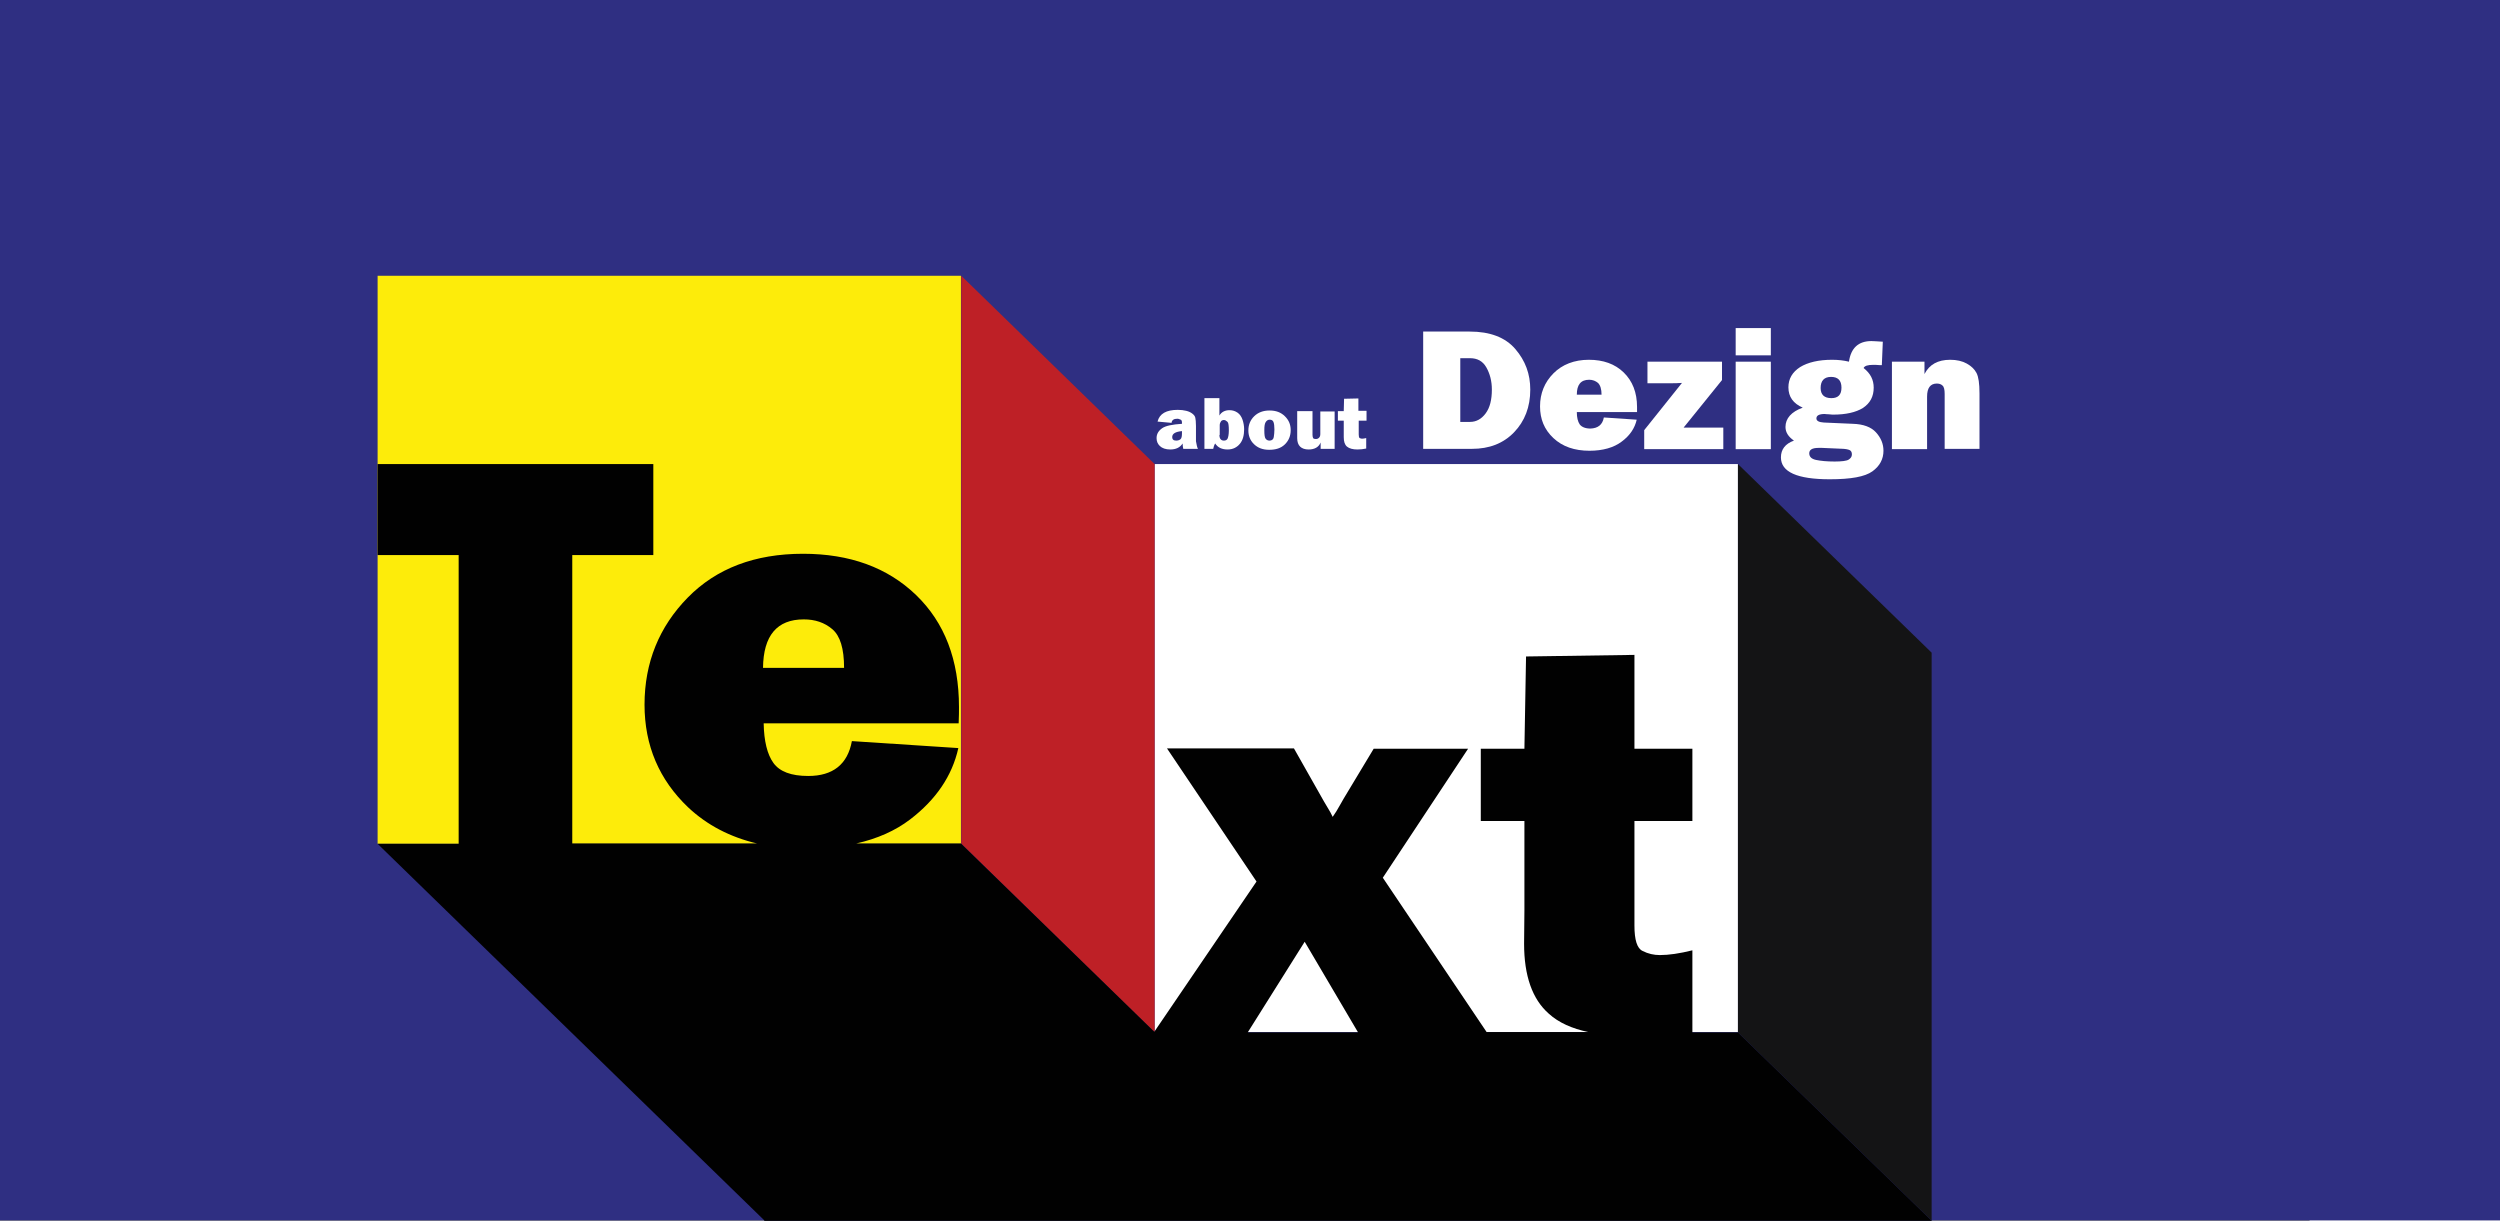
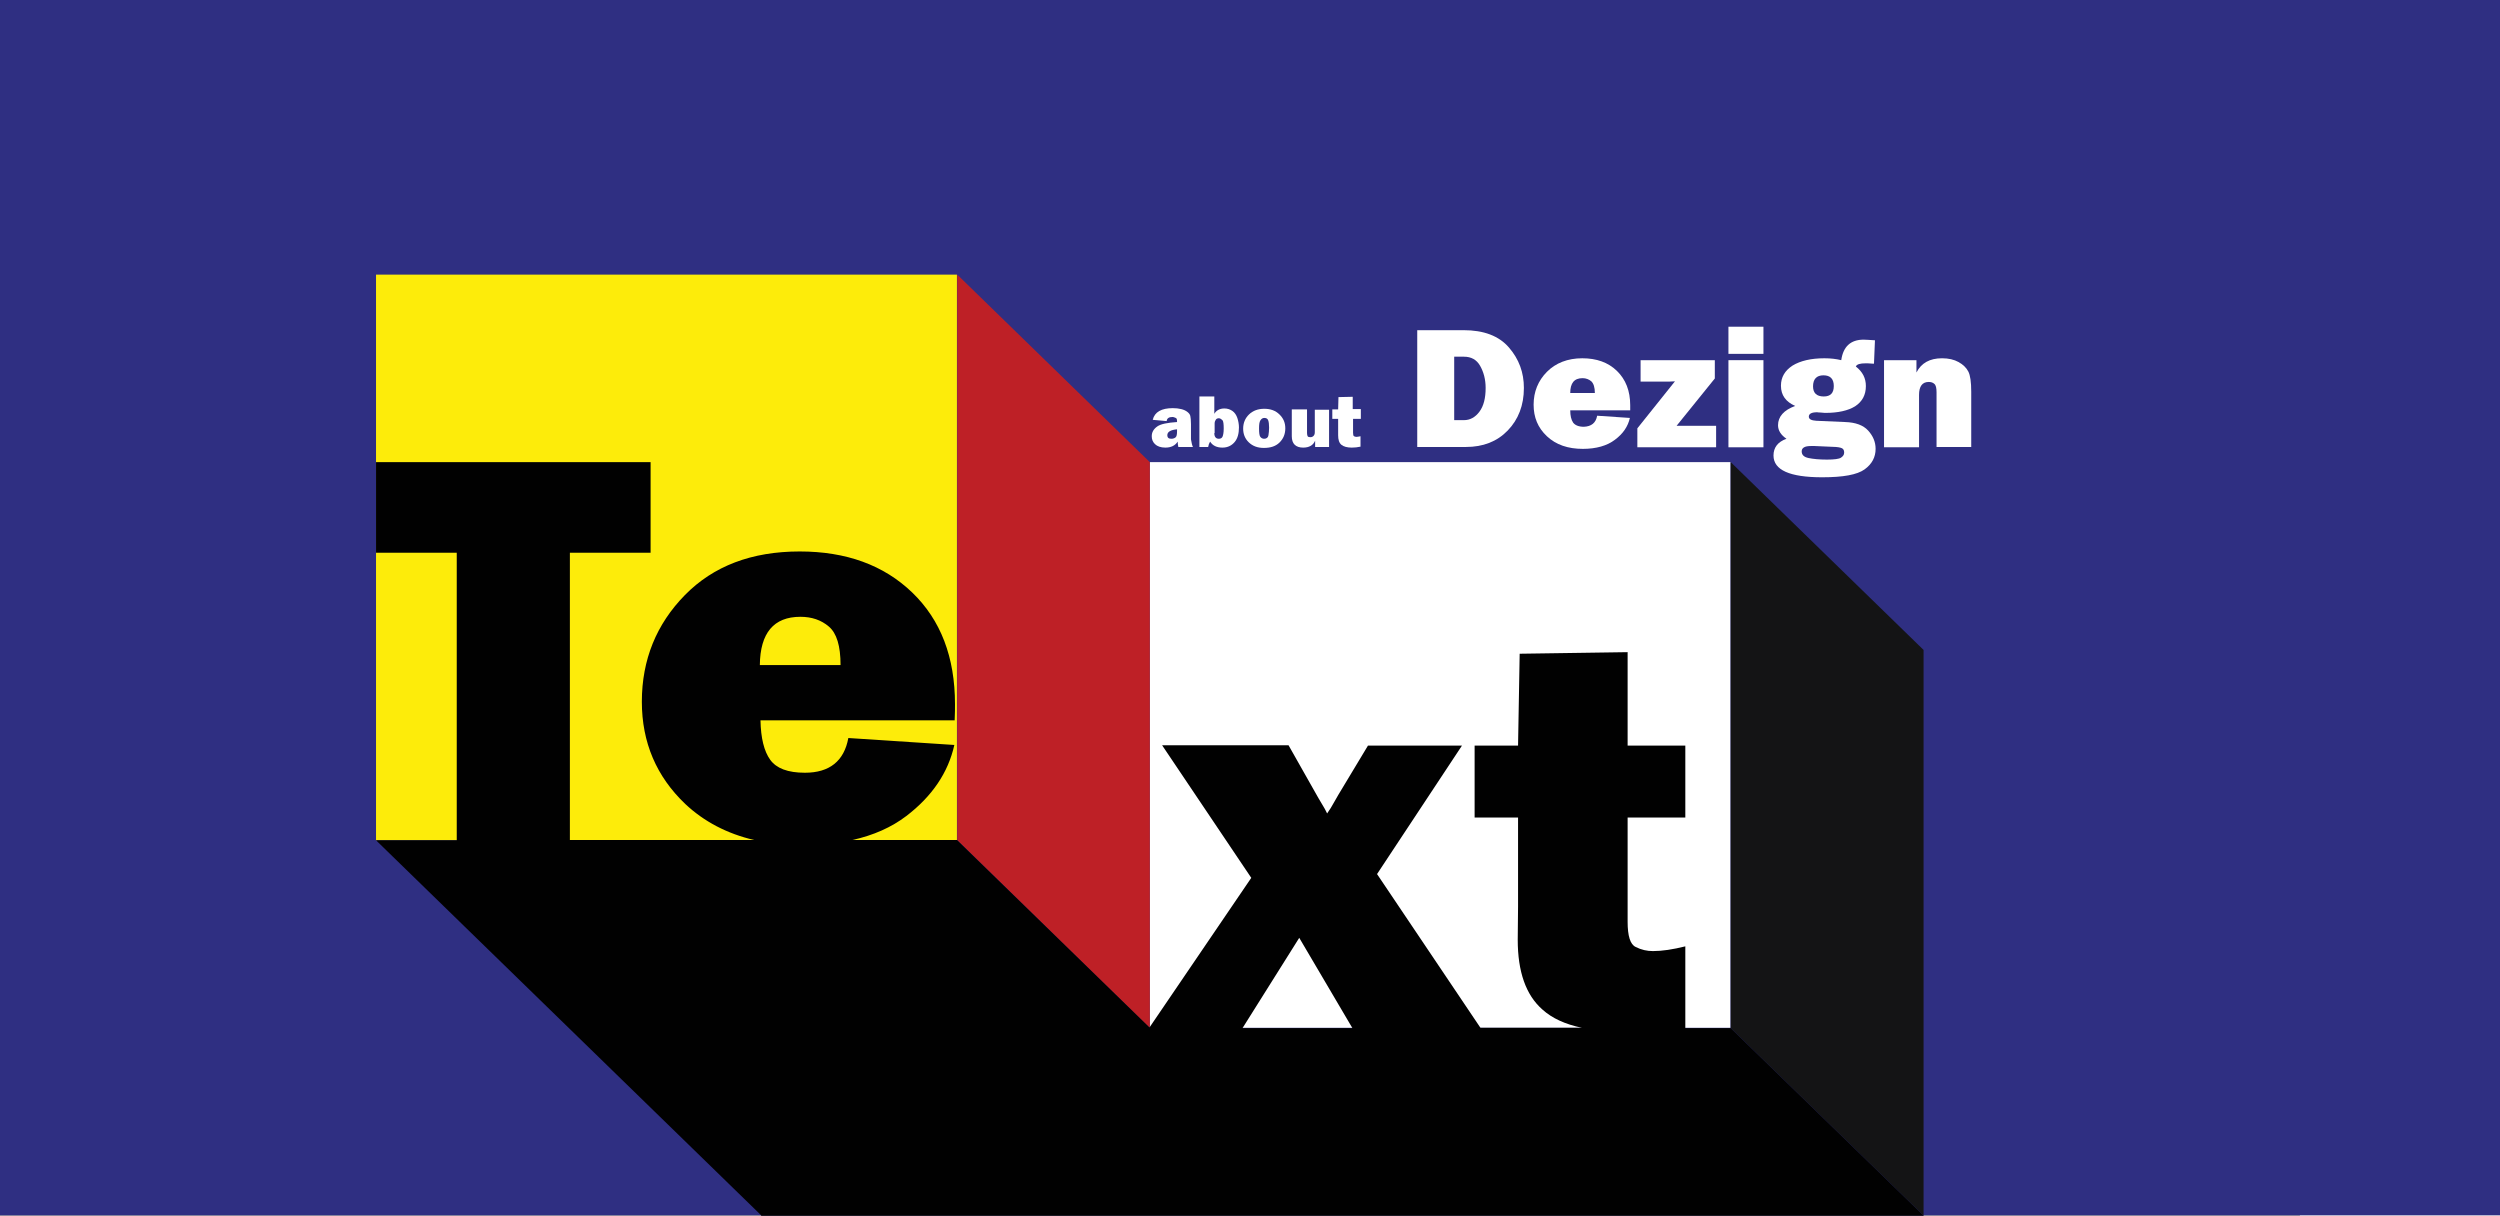
- <svg xmlns="http://www.w3.org/2000/svg" version="1.1" id="Слой_1" x="0px" y="0px" viewBox="0 0 768 375" enable-background="new 0 0 768 768" xml:space="preserve" width="768" height="375">
-   <defs id="defs4101" />
-   <text font-size="180" id="text4036" style="font-size:177.624px;font-family:FranklinGothic-Heavy;fill:#ffffff;stroke-width:0.987" x="172.652" y="252.734" transform="scale(1.013377,0.9867994)">Text</text>
-   <g id="g4042" transform="matrix(1,0,0,0.973773,-30,-172.2604)">
+ <svg xmlns="http://www.w3.org/2000/svg" version="1.1" id="Слой_1" x="0px" y="0px" viewBox="0 0 730.086 355" enable-background="new 0 0 768 768" xml:space="preserve" width="730.086" height="355">
+   <defs id="defs287" />
+   <g id="g278" transform="matrix(0.9966311,0,0,0.9974712,-578.5041,559.9281)">
+     <g id="g276">
+       <rect x="205.9" y="209" width="356.2" height="355.9" id="rect274" style="fill:#010101" />
+     </g>
+   </g>
+   <g id="g282" transform="translate(-579.1477,555.9995)">
+     <path d="m 451.7,436 h -34 v -55.9 c 0,-3.7 -0.5,-6.4 -1.6,-7.9 -1.1,-1.5 -3,-2.2 -5.8,-2.2 -6.6,0 -9.8,4.8 -9.8,14.3 V 436 h -33.7 v -55.9 c 0,-7.1 -2.8,-10.7 -8.3,-10.7 -5.7,0 -8.5,3.6 -8.5,10.7 V 436 h -33.8 v -89.4 h 31.5 v 12 c 5.6,-9.3 13.8,-13.9 24.5,-13.9 11.5,0 19.9,4.6 25.1,13.9 5.8,-9.3 14.7,-13.9 26.7,-13.9 5.7,0 10.8,1.2 15.2,3.6 4.4,2.4 7.5,5.5 9.5,9.3 2,3.8 2.9,9.6 2.9,17.5 V 436 Z" id="path280" style="fill:#ffffff" />
+   </g>
+   <g id="g438" transform="matrix(0.9491747,0,0,0.92136,1.120151,373.267)">
+     <g id="g436">
+       <path id="rect434" style="fill:#010101" d="M 0,0 H 768 V 385.3 H 0 Z" />
+     </g>
+   </g>
+   <g id="g452" transform="matrix(0.9649617,0,0,1.0454,-0.619109,353.3186)">
+     <path d="M 84.5,245.7 V 115.8 h 50.2 c 21.8,0 38.2,6.5 49,19.4 10.8,12.9 16.3,27.9 16.3,44.9 0,19.4 -5.8,35.2 -17.5,47.3 -11.6,12.1 -26.8,18.2 -45.3,18.2 H 84.5 Z m 39.8,-29.9 h 10.4 c 6.6,0 12.2,-3.2 16.7,-9.6 4.5,-6.4 6.8,-15.1 6.8,-26.2 0,-9.4 -2,-17.6 -6,-24.5 -4,-6.8 -9.8,-10.3 -17.5,-10.3 h -10.4 z" id="path440" style="fill:#ffffff" />
+     <path d="m 279.4,210.9 35.4,2.4 c -2.1,9.5 -7.4,17.6 -16,24.3 -8.6,6.7 -20.2,10 -34.9,10 -16.3,0 -29.3,-4.7 -39,-14.1 -9.7,-9.4 -14.6,-21.1 -14.6,-35.1 0,-14.5 4.8,-26.7 14.4,-36.6 9.6,-10 22.4,-14.9 38.3,-14.9 15.5,0 28,4.7 37.5,14.1 9.5,9.4 14.3,22.2 14.3,38.3 0,1.3 0,3.2 -0.1,5.5 H 250 c 0.1,6.1 1.2,10.6 3.2,13.6 2,2.9 5.9,4.4 11.6,4.4 8.3,0 13.1,-3.9 14.6,-11.9 z m -2.6,-25.1 c -0.1,-6.5 -1.4,-10.9 -3.9,-13.2 -2.6,-2.3 -5.7,-3.4 -9.5,-3.4 -9,0 -13.5,5.5 -13.5,16.6 z" id="path442" style="fill:#ffffff" />
+     <path d="m 408.3,221.6 v 24.1 H 323 v -21 l 40.8,-52.4 c -4.9,0.2 -8.2,0.3 -9.9,0.3 H 326.3 V 149 h 80.5 v 20.4 l -41.6,52.5 5,-0.1 c 1,-0.1 1.9,-0.1 2.8,-0.1 h 35.3 z" id="path444" style="fill:#ffffff" />
+     <path d="m 459.5,111.7 v 30.1 h -38 v -30.1 z m 0,37.2 v 96.8 h -38 v -96.8 z" id="path446" style="fill:#ffffff" />
+     <path d="m 580.3,126.9 -1,26 -1.8,-0.1 c -3.4,-0.2 -5.9,-0.3 -7.3,-0.3 -5.9,0 -9.5,1.2 -10.7,3.5 7.2,6 10.8,13.2 10.8,21.6 0,9.9 -3.9,17.3 -11.7,22.3 -7.8,5 -18.5,7.5 -31.9,7.5 -0.3,0 -2,-0.1 -4.9,-0.2 -2.8,-0.1 -4.2,-0.2 -4.4,-0.2 -6.2,0 -9.2,1.6 -9.2,4.8 0,2.8 2.7,4.3 8.2,4.5 l 31.1,1.3 c 11.4,0.5 19.7,3.7 25,9.5 5.3,5.8 7.9,12.7 7.9,20.5 0,9.3 -3.9,16.8 -11.8,22.7 -7.9,5.9 -23.3,8.8 -46.1,8.8 -35.2,0 -52.8,-8.1 -52.8,-24.3 0,-8.8 4.7,-15 14,-18.5 -6,-4.2 -9,-9.3 -9,-15.1 0,-9.5 6.2,-16.7 18.6,-21.5 -10.3,-4.5 -15.5,-12 -15.5,-22.5 0,-9.6 4.2,-17 12.6,-22.4 8.4,-5.4 19.9,-8 34.4,-8 6.7,0 12.7,0.7 18.2,2 2.2,-15.2 10.2,-22.7 24.1,-22.7 3,0.1 7.4,0.3 13.2,0.8 z m -65.2,117.5 c -1.4,-0.1 -2.8,-0.1 -4.2,-0.1 -6.5,0 -9.8,2 -9.8,6.1 0,3.7 2.5,6.2 7.5,7.2 5,1.1 11.6,1.6 19.9,1.6 7.9,0 12.9,-0.7 15.2,-2 2.3,-1.3 3.4,-3.2 3.4,-5.5 0,-1.6 -0.5,-3 -1.5,-4.1 -1,-1.1 -3.4,-1.8 -7.2,-1.9 z m 9.7,-55 c 7.4,0 11,-3.9 11,-11.7 0,-8 -3.8,-12 -11.3,-12 -7.5,0 -11.2,4.1 -11.2,12.2 -0.1,7.7 3.8,11.5 11.5,11.5 z" id="path448" style="fill:#ffffff" />
+     <path d="m 684.9,245.7 h -38 v -60.9 c 0,-5 -0.8,-8.2 -2.3,-9.6 -1.6,-1.4 -3.5,-2.1 -5.9,-2.1 -6.9,0 -10.4,4.8 -10.4,14.5 v 58.1 h -38 v -96.8 h 35.2 v 13.7 c 5.2,-10.5 14.5,-15.7 27.9,-15.7 7,0 13,1.3 17.8,4 4.9,2.7 8.3,6.2 10.4,10.5 2.1,4.3 3.1,11.7 3.1,22.3 v 62 z" id="path450" style="fill:#ffffff" />
+   </g>
+   <g id="g278-3" transform="matrix(0.9966311,0,0,0.9974712,-205.7634,559.9281)">
+     <g id="g276-6">
+       <rect x="205.9" y="209" width="356.2" height="355.9" id="rect274-7" style="fill:#010101" />
+     </g>
+   </g>
+   <g id="g282-5" transform="translate(-206.407,555.9995)">
+     <path d="m 451.7,436 h -34 v -55.9 c 0,-3.7 -0.5,-6.4 -1.6,-7.9 -1.1,-1.5 -3,-2.2 -5.8,-2.2 -6.6,0 -9.8,4.8 -9.8,14.3 V 436 h -33.7 v -55.9 c 0,-7.1 -2.8,-10.7 -8.3,-10.7 -5.7,0 -8.5,3.6 -8.5,10.7 V 436 h -33.8 v -89.4 h 31.5 v 12 c 5.6,-9.3 13.8,-13.9 24.5,-13.9 11.5,0 19.9,4.6 25.1,13.9 5.8,-9.3 14.7,-13.9 26.7,-13.9 5.7,0 10.8,1.2 15.2,3.6 4.4,2.4 7.5,5.5 9.5,9.3 2,3.8 2.9,9.6 2.9,17.5 V 436 Z" id="path280-3" style="fill:#ffffff" />
+   </g>
+   <g id="g278-5" transform="matrix(0.9966311,0,0,0.9974712,169.8016,559.9281)">
+     <g id="g276-62">
+       <rect x="205.9" y="209" width="356.2" height="355.9" id="rect274-9" style="fill:#010101" />
+     </g>
+   </g>
+   <g id="g282-1" transform="translate(169.158,555.9995)">
+     <path d="m 451.7,436 h -34 v -55.9 c 0,-3.7 -0.5,-6.4 -1.6,-7.9 -1.1,-1.5 -3,-2.2 -5.8,-2.2 -6.6,0 -9.8,4.8 -9.8,14.3 V 436 h -33.7 v -55.9 c 0,-7.1 -2.8,-10.7 -8.3,-10.7 -5.7,0 -8.5,3.6 -8.5,10.7 V 436 h -33.8 v -89.4 h 31.5 v 12 c 5.6,-9.3 13.8,-13.9 24.5,-13.9 11.5,0 19.9,4.6 25.1,13.9 5.8,-9.3 14.7,-13.9 26.7,-13.9 5.7,0 10.8,1.2 15.2,3.6 4.4,2.4 7.5,5.5 9.5,9.3 2,3.8 2.9,9.6 2.9,17.5 V 436 Z" id="path280-2" style="fill:#ffffff" />
+   </g>
+   <text font-size="180" id="text4036" style="font-size:168.151px;font-family:FranklinGothic-Heavy;fill:#ffffff;stroke-width:0.934" x="163.444" y="239.254" transform="scale(1.013377,0.9867994)">Text</text>
+   <g id="g4042" transform="matrix(0.9466667,0,0,0.9218385,-28.4,-163.0732)">
    <g id="g4040">
      <rect x="30" y="206" width="709.5" height="355.9" id="rect4038" style="fill:#010101" />
    </g>
  </g>
-   <rect x="354.7" y="142.56" width="179.2" height="174.5" id="rect4044" style="fill:#ffffff;stroke-width:0.987" />
-   <polygon points="623.4,502.6 623.4,382.8 563.9,323.3 563.9,502.6 " id="polygon4046" style="fill:#2f2f82" transform="matrix(1,0,0,0.973773,-30,-172.2604)" />
-   <rect x="116" y="84.718" width="179.2" height="174.5" id="rect4048" style="fill:#fdec0a;stroke-width:0.987" />
-   <polygon points="623.4,562 623.4,382.8 563.9,323.3 563.9,502.6 " id="polygon4050" style="fill:#2f2f82" transform="matrix(1,0,0,0.973773,-30,-172.2604)" />
-   <polygon points="384.7,502.6 384.7,323.3 325.3,263.9 325.3,443.1 " id="polygon4052" style="fill:#be2026" transform="matrix(1,0,0,0.973773,-30,-172.2604)" />
-   <path d="m 533.9,317.158 c 0,0 -16,0 -14,0 v -25.221 c -3.9,0.974 -7.2,1.461 -10,1.461 -1.8,0 -3.6,-0.39 -5.3,-1.266 -1.7,-0.779 -2.5,-3.408 -2.5,-7.79 v -32.135 h 17.8 v -22.202 h -17.8 v -28.824 l -33.3,0.487 -0.5,28.337 h -13.4 v 22.202 h 13.4 v 27.46 l -0.1,10.225 c 0,9.835 2.5,17.041 7.6,21.52 3,2.727 7.1,4.577 12.2,5.648 h -31.7 0.4 L 424.8,269.638 451,230.005 h -29 l -9.2,15.288 c -0.5,0.876 -0.9,1.558 -1,1.753 -0.9,1.655 -1.7,2.921 -2.4,3.895 -0.5,-1.071 -0.9,-1.753 -1.2,-2.24 -0.6,-0.974 -1.1,-1.85 -1.5,-2.532 l -9.2,-16.262 h -39 l 27.5,40.898 -31.4,46.157 h 0.1 -0.1 L 295.2,259.121 H 263 c 6.5,-1.461 12,-3.895 16.6,-7.401 7.9,-6.037 12.9,-13.341 14.8,-21.91 l -32.7,-2.142 c -1.3,7.109 -5.8,10.711 -13.4,10.711 -5.3,0 -8.8,-1.363 -10.7,-3.992 -1.9,-2.629 -2.9,-6.719 -3,-12.172 h 59.9 c 0.1,-2.142 0.1,-3.798 0.1,-4.966 0,-14.509 -4.4,-26 -13.2,-34.472 -8.8,-8.472 -20.4,-12.659 -34.7,-12.659 -14.8,0 -26.6,4.479 -35.4,13.438 -8.8,8.959 -13.3,19.962 -13.3,32.914 0,12.562 4.5,23.078 13.4,31.55 5.8,5.453 12.9,9.153 21.2,11.101 h -56.8 v -88.613 h 24.9 v -27.947 h -92 v 27.947 H 141 v 88.711 H 116 L 234.9,375 h 358.5 z m -287,-126.883 c 3.5,0 6.4,0.974 8.8,3.019 2.4,2.045 3.6,5.94 3.6,11.88 h -24.9 c 0.1,-9.932 4.3,-14.899 12.5,-14.899 z m 136.4,126.883 17.5,-27.85 16.4,27.85 z" id="path4054" style="fill:#010101;stroke-width:0.987" />
-   <g id="g4060" transform="matrix(1.082452,0,0,1.053393,-32.47357,-216.999)">
+   <rect x="335.783" y="134.957" width="169.643" height="165.193" id="rect4044" style="fill:#ffffff;stroke-width:0.934" />
+   <polygon points="563.9,502.6 623.4,502.6 623.4,382.8 563.9,323.3 " id="polygon4046" style="fill:#2f2f82" transform="matrix(0.9466667,0,0,0.9218385,-28.4,-163.0732)" />
+   <rect x="109.813" y="80.2" width="169.643" height="165.193" id="rect4048" style="fill:#fdec0a;stroke-width:0.934" />
+   <polygon points="563.9,502.6 623.4,562 623.4,382.8 563.9,323.3 " id="polygon4050" style="fill:#2f2f82" transform="matrix(0.9466667,0,0,0.9218385,-28.4,-163.0732)" />
+   <polygon points="325.3,443.1 384.7,502.6 384.7,323.3 325.3,263.9 " id="polygon4052" style="fill:#be2026" transform="matrix(0.9466667,0,0,0.9218385,-28.4,-163.0732)" />
+   <path d="m 505.425,300.243 c 0,0 -15.147,0 -13.253,0 v -23.876 c -3.692,0.922 -6.816,1.383 -9.467,1.383 -1.704,0 -3.408,-0.369 -5.017,-1.198 -1.609,-0.737 -2.367,-3.226 -2.367,-7.375 v -30.421 h 16.851 v -21.018 h -16.851 v -27.286 l -31.524,0.461 -0.473,26.826 h -12.685 v 21.018 h 12.685 v 25.996 l -0.095,9.679 c 0,9.311 2.367,16.132 7.195,20.373 2.84,2.581 6.721,4.333 11.549,5.347 h -30.009 0.379 l -30.199,-44.894 24.803,-37.519 h -27.453 l -8.709,14.473 c -0.473,0.83 -0.852,1.475 -0.947,1.659 -0.852,1.567 -1.609,2.766 -2.272,3.687 -0.473,-1.014 -0.852,-1.659 -1.136,-2.12 -0.568,-0.922 -1.041,-1.751 -1.42,-2.397 l -8.709,-15.395 h -36.92 l 26.033,38.717 -29.725,43.695 h 0.095 -0.095 l -56.232,-54.757 h -30.483 c 6.153,-1.383 11.36,-3.687 15.715,-7.006 7.479,-5.715 12.212,-12.629 14.011,-20.741 l -30.956,-2.028 c -1.231,6.729 -5.491,10.14 -12.685,10.14 -5.017,0 -8.331,-1.291 -10.129,-3.78 -1.799,-2.489 -2.745,-6.361 -2.84,-11.523 h 56.705 c 0.095,-2.028 0.095,-3.595 0.095,-4.701 0,-13.735 -4.165,-24.613 -12.496,-32.633 -8.331,-8.02 -19.312,-11.984 -32.849,-11.984 -14.011,0 -25.181,4.24 -33.512,12.721 -8.331,8.481 -12.591,18.898 -12.591,31.158 0,11.892 4.26,21.848 12.685,29.868 5.491,5.162 12.212,8.665 20.069,10.509 h -53.771 v -83.887 h 23.572 v -26.457 h -87.093 v 26.457 H 133.48 V 245.393 H 109.813 L 222.372,355 h 339.38 z M 233.732,180.127 c 3.313,0 6.059,0.922 8.331,2.858 2.272,1.936 3.408,5.623 3.408,11.246 h -23.572 c 0.095,-9.403 4.071,-14.104 11.833,-14.104 z m 129.125,120.116 16.567,-26.365 15.525,26.365 z" id="path4054" style="fill:#010101;stroke-width:0.934" />
+   <g id="g4060" transform="matrix(1.029015,0,0,0.9972122,-30.87046,-205.4257)">
    <g id="g4058">
      <rect x="30" y="206" width="709.5" height="355.9" id="rect4056" style="fill:#2f2f82" />
    </g>
  </g>
-   <rect x="354.7" y="142.56" width="179.2" height="174.5" id="rect4062" style="fill:#ffffff;stroke-width:0.987" />
-   <polygon points="623.4,502.6 623.4,382.8 563.9,323.3 563.9,502.6 " id="polygon4064" style="fill:#2f2f82" transform="matrix(1,0,0,0.973773,-30,-172.2604)" />
-   <rect x="116" y="84.718" width="179.2" height="174.5" id="rect4066" style="fill:#fdec0a;stroke-width:0.987" />
-   <polygon points="623.4,562 623.4,382.8 563.9,323.3 563.9,502.6 " id="polygon4068" style="fill:#141415" transform="matrix(1,0,0,0.973773,-30,-172.2604)" />
-   <polygon points="384.7,502.6 384.7,323.3 325.3,263.9 325.3,443.1 " id="polygon4070" style="fill:#be2026" transform="matrix(1,0,0,0.973773,-30,-172.2604)" />
-   <path d="m 533.9,317.158 c 0,0 -16,0 -14,0 v -25.221 c -3.9,0.974 -7.2,1.461 -10,1.461 -1.8,0 -3.6,-0.39 -5.3,-1.266 -1.7,-0.779 -2.5,-3.408 -2.5,-7.79 v -32.135 h 17.8 v -22.202 h -17.8 v -28.824 l -33.3,0.487 -0.5,28.337 h -13.4 v 22.202 h 13.4 v 27.46 l -0.1,10.225 c 0,9.835 2.5,17.041 7.6,21.52 3,2.727 7.1,4.577 12.2,5.648 h -31.7 0.4 L 424.8,269.638 451,230.005 h -29 l -9.2,15.288 c -0.5,0.876 -0.9,1.558 -1,1.753 -0.9,1.655 -1.7,2.921 -2.4,3.895 -0.5,-1.071 -0.9,-1.753 -1.2,-2.24 -0.6,-0.974 -1.1,-1.85 -1.5,-2.532 l -9.2,-16.262 h -39 l 27.5,40.898 -31.4,46.157 h 0.1 -0.1 L 295.2,259.121 H 263 c 6.5,-1.461 12,-3.895 16.6,-7.401 7.9,-6.037 12.9,-13.341 14.8,-21.91 l -32.7,-2.142 c -1.3,7.109 -5.8,10.711 -13.4,10.711 -5.3,0 -8.8,-1.363 -10.7,-3.992 -1.9,-2.629 -2.9,-6.719 -3,-12.172 h 59.9 c 0.1,-2.142 0.1,-3.798 0.1,-4.966 0,-14.509 -4.4,-26 -13.2,-34.472 -8.8,-8.472 -20.4,-12.659 -34.7,-12.659 -14.8,0 -26.6,4.479 -35.4,13.438 -8.8,8.959 -13.3,19.962 -13.3,32.914 0,12.562 4.5,23.078 13.4,31.55 5.8,5.453 12.9,9.153 21.2,11.101 h -56.8 v -88.613 h 24.9 V 142.56 H 116 v 27.947 h 24.9 v 88.711 H 116 L 234.9,375 h 358.5 z m -287,-126.883 c 3.5,0 6.4,0.974 8.8,3.019 2.4,2.045 3.6,5.94 3.6,11.88 h -24.9 c 0.1,-9.932 4.3,-14.899 12.5,-14.899 z m 136.4,126.883 17.5,-27.85 16.4,27.85 z" id="path4072" style="fill:#010101;stroke-width:0.987" />
-   <g id="g4096" transform="matrix(1,0,0,0.973773,-30,-172.2604)">
+   <rect x="335.783" y="134.957" width="169.643" height="165.193" id="rect4062" style="fill:#ffffff;stroke-width:0.934" />
+   <polygon points="563.9,502.6 623.4,502.6 623.4,382.8 563.9,323.3 " id="polygon4064" style="fill:#2f2f82" transform="matrix(0.9466667,0,0,0.9218385,-28.4,-163.0732)" />
+   <rect x="109.813" y="80.2" width="169.643" height="165.193" id="rect4066" style="fill:#fdec0a;stroke-width:0.934" />
+   <polygon points="563.9,502.6 623.4,562 623.4,382.8 563.9,323.3 " id="polygon4068" style="fill:#141415" transform="matrix(0.9466667,0,0,0.9218385,-28.4,-163.0732)" />
+   <polygon points="325.3,443.1 384.7,502.6 384.7,323.3 325.3,263.9 " id="polygon4070" style="fill:#be2026" transform="matrix(0.9466667,0,0,0.9218385,-28.4,-163.0732)" />
+   <path d="m 505.425,300.243 c 0,0 -15.147,0 -13.253,0 v -23.876 c -3.692,0.922 -6.816,1.383 -9.467,1.383 -1.704,0 -3.408,-0.369 -5.017,-1.198 -1.609,-0.737 -2.367,-3.226 -2.367,-7.375 v -30.421 h 16.851 v -21.018 h -16.851 v -27.286 l -31.524,0.461 -0.473,26.826 h -12.685 v 21.018 h 12.685 v 25.996 l -0.095,9.679 c 0,9.311 2.367,16.132 7.195,20.373 2.84,2.581 6.721,4.333 11.549,5.347 h -30.009 0.379 l -30.199,-44.894 24.803,-37.519 h -27.453 l -8.709,14.473 c -0.473,0.83 -0.852,1.475 -0.947,1.659 -0.852,1.567 -1.609,2.766 -2.272,3.687 -0.473,-1.014 -0.852,-1.659 -1.136,-2.12 -0.568,-0.922 -1.041,-1.751 -1.42,-2.397 l -8.709,-15.395 h -36.92 l 26.033,38.717 -29.725,43.695 h 0.095 -0.095 l -56.232,-54.757 h -30.483 c 6.153,-1.383 11.36,-3.687 15.715,-7.006 7.479,-5.715 12.212,-12.629 14.011,-20.741 l -30.956,-2.028 c -1.231,6.729 -5.491,10.14 -12.685,10.14 -5.017,0 -8.331,-1.291 -10.129,-3.78 -1.799,-2.489 -2.745,-6.361 -2.84,-11.523 h 56.705 c 0.095,-2.028 0.095,-3.595 0.095,-4.701 0,-13.735 -4.165,-24.613 -12.496,-32.633 -8.331,-8.02 -19.312,-11.984 -32.849,-11.984 -14.011,0 -25.181,4.24 -33.512,12.721 -8.331,8.481 -12.591,18.898 -12.591,31.158 0,11.892 4.26,21.848 12.685,29.868 5.491,5.162 12.212,8.665 20.069,10.509 h -53.771 v -83.887 h 23.572 v -26.457 h -80.183 v 26.457 h 23.572 v 83.979 h -23.572 L 222.372,355 h 339.38 z M 233.732,180.127 c 3.313,0 6.059,0.922 8.331,2.858 2.272,1.936 3.408,5.623 3.408,11.246 h -23.572 c 0.095,-9.403 4.071,-14.104 11.833,-14.104 z m 129.125,120.116 16.567,-26.365 15.525,26.365 z" id="path4072" style="fill:#010101;stroke-width:0.934" />
+   <g id="g4096" transform="matrix(0.9466667,0,0,0.9218385,-28.4,-163.0732)">
    <path d="m 398,318.5 h -4.5 c -0.1,-0.5 -0.2,-1.1 -0.2,-1.7 -0.8,1.3 -2.1,1.9 -3.8,1.9 -1.4,0 -2.5,-0.4 -3.2,-1.1 -0.7,-0.7 -1,-1.5 -1,-2.5 0,-1.3 0.6,-2.3 1.7,-3.1 1.1,-0.8 3.2,-1.2 6.1,-1.4 v -0.3 c 0,-0.5 -0.1,-0.9 -0.4,-1 -0.3,-0.1 -0.6,-0.3 -1,-0.3 -1.1,0 -1.7,0.4 -1.8,1.3 l -4.3,-0.4 c 0.6,-2.5 2.7,-3.7 6.2,-3.7 1,0 1.8,0.1 2.6,0.3 0.8,0.2 1.4,0.5 1.9,0.9 0.5,0.4 0.8,0.8 0.9,1.3 0.1,0.5 0.2,1.3 0.2,2.6 v 4.8 c 0.2,1 0.3,1.8 0.6,2.4 z m -4.9,-5.6 c -2,0.2 -3,0.8 -3,1.9 0,0.7 0.4,1.1 1.2,1.1 0.5,0 0.9,-0.1 1.3,-0.4 0.4,-0.3 0.5,-1 0.5,-2 z" id="path4074" style="fill:#ffffff" />
    <path d="M 402.7,318.5 H 400 v -16 h 4.6 v 5.5 c 0.6,-1.1 1.7,-1.7 3.1,-1.7 1,0 1.8,0.3 2.5,0.8 0.7,0.5 1.2,1.3 1.5,2.2 0.3,0.9 0.5,2 0.5,3 0,1.9 -0.4,3.5 -1.3,4.6 -0.9,1.1 -2.1,1.8 -3.8,1.8 -1.7,0 -3,-0.6 -3.8,-1.9 -0.3,0.5 -0.5,1.1 -0.6,1.7 z m 1.9,-4.4 c 0,1.2 0.5,1.8 1.4,1.8 0.5,0 0.9,-0.2 1.1,-0.6 0.2,-0.4 0.4,-1.3 0.4,-2.6 0,-1.4 -0.1,-2.4 -0.4,-2.7 -0.3,-0.3 -0.7,-0.6 -1.1,-0.6 -0.3,0 -0.7,0.1 -0.9,0.4 -0.2,0.3 -0.4,0.7 -0.4,1.2 v 3.1 z" id="path4076" style="fill:#ffffff" />
    <path d="m 419.9,318.8 c -2,0 -3.5,-0.6 -4.7,-1.8 -1.2,-1.2 -1.7,-2.7 -1.7,-4.3 0,-1.8 0.6,-3.3 1.8,-4.5 1.2,-1.2 2.8,-1.8 4.7,-1.8 2,0 3.5,0.6 4.7,1.8 1.2,1.2 1.8,2.6 1.8,4.4 0,1.8 -0.6,3.3 -1.8,4.5 -1.2,1.2 -2.8,1.7 -4.8,1.7 z m 0.1,-2.9 c 0.7,0 1.2,-0.4 1.3,-1.1 0.1,-0.7 0.2,-1.5 0.2,-2.4 0,-1.1 -0.1,-1.9 -0.3,-2.4 -0.2,-0.5 -0.6,-0.7 -1.2,-0.7 -0.5,0 -0.9,0.3 -1.2,0.8 -0.3,0.5 -0.4,1.3 -0.4,2.5 0,1.4 0.1,2.3 0.4,2.7 0.3,0.4 0.7,0.6 1.2,0.6 z" id="path4078" style="fill:#ffffff" />
    <path d="m 440,306.6 v 11.9 h -4.3 v -2 c -0.6,1.5 -1.9,2.2 -3.7,2.2 -1.1,0 -2,-0.3 -2.6,-0.9 -0.6,-0.6 -0.9,-1.5 -0.9,-2.7 v -8.5 h 4.7 v 7.5 c 0,0.5 0.1,0.8 0.2,1 0.1,0.2 0.4,0.3 0.8,0.3 0.4,0 0.7,-0.1 1,-0.4 0.3,-0.3 0.4,-0.7 0.4,-1.2 v -7.1 h 4.4 z" id="path4080" style="fill:#ffffff" />
    <path d="m 449.8,306.6 v 3 h -2.4 v 4.4 c 0,0.6 0.1,1 0.3,1.1 0.2,0.1 0.5,0.2 0.7,0.2 0.4,0 0.8,-0.1 1.3,-0.2 v 3.3 c -0.9,0.2 -1.8,0.3 -2.7,0.3 -1.4,0 -2.5,-0.3 -3.2,-0.9 -0.7,-0.6 -1,-1.6 -1,-3 v -1.4 -3.8 H 441 v -3 h 1.8 l 0.1,-3.9 4.4,-0.1 v 3.9 h 2.5 z" id="path4082" style="fill:#ffffff" />
    <path d="m 467.2,318.5 v -37 h 14.3 c 6.2,0 10.9,1.8 14,5.5 3.1,3.7 4.6,7.9 4.6,12.8 0,5.5 -1.7,10 -5,13.5 -3.3,3.5 -7.6,5.2 -12.9,5.2 z m 11.4,-8.5 h 3 c 1.9,0 3.5,-0.9 4.8,-2.7 1.3,-1.8 1.9,-4.3 1.9,-7.5 0,-2.7 -0.6,-5 -1.7,-7 -1.1,-2 -2.8,-2.9 -5,-2.9 h -3 z" id="path4084" style="fill:#ffffff" />
    <path d="m 522.7,308.6 10.1,0.7 c -0.6,2.7 -2.1,5 -4.6,6.9 -2.4,1.9 -5.8,2.9 -9.9,2.9 -4.6,0 -8.3,-1.3 -11.1,-4 -2.8,-2.7 -4.1,-6 -4.1,-10 0,-4.1 1.4,-7.6 4.1,-10.4 2.7,-2.8 6.4,-4.3 10.9,-4.3 4.4,0 8,1.3 10.7,4 2.7,2.7 4.1,6.3 4.1,10.9 0,0.4 0,0.9 0,1.6 h -18.5 c 0,1.7 0.3,3 0.9,3.9 0.6,0.8 1.7,1.3 3.3,1.3 2.3,-0.1 3.7,-1.2 4.1,-3.5 z m -0.7,-7.1 c 0,-1.9 -0.4,-3.1 -1.1,-3.8 -0.7,-0.6 -1.6,-1 -2.7,-1 -2.6,0 -3.8,1.6 -3.8,4.7 h 7.6 z" id="path4086" style="fill:#ffffff" />
    <path d="m 559.4,311.7 v 6.9 h -24.3 v -6 l 11.6,-14.9 c -1.4,0.1 -2.3,0.1 -2.8,0.1 h -7.8 V 291 H 559 v 5.8 l -11.8,15 h 1.4 c 0.3,0 0.5,0 0.8,0 h 10 z" id="path4088" style="fill:#ffffff" />
    <path d="m 574,280.4 v 8.6 h -10.8 v -8.6 z m 0,10.6 v 27.6 H 563.2 V 291 Z" id="path4090" style="fill:#ffffff" />
    <path d="m 608.4,284.7 -0.3,7.4 h -0.5 c -1,-0.1 -1.7,-0.1 -2.1,-0.1 -1.7,0 -2.7,0.3 -3,1 2.1,1.7 3.1,3.7 3.1,6.2 0,2.8 -1.1,4.9 -3.3,6.4 -2.2,1.4 -5.3,2.1 -9.1,2.1 -0.1,0 -0.6,0 -1.4,-0.1 -0.8,0 -1.2,-0.1 -1.2,-0.1 -1.8,0 -2.6,0.5 -2.6,1.4 0,0.8 0.8,1.2 2.3,1.3 l 8.9,0.4 c 3.2,0.1 5.6,1 7.1,2.7 1.5,1.7 2.3,3.6 2.3,5.8 0,2.6 -1.1,4.8 -3.4,6.5 -2.3,1.7 -6.6,2.5 -13.1,2.5 -10,0 -15,-2.3 -15,-6.9 0,-2.5 1.3,-4.3 4,-5.3 -1.7,-1.2 -2.6,-2.6 -2.6,-4.3 0,-2.7 1.8,-4.8 5.3,-6.1 -2.9,-1.3 -4.4,-3.4 -4.4,-6.4 0,-2.7 1.2,-4.8 3.6,-6.4 2.4,-1.5 5.7,-2.3 9.8,-2.3 1.9,0 3.6,0.2 5.2,0.6 0.6,-4.3 2.9,-6.5 6.9,-6.5 0.6,0 1.9,0.1 3.5,0.2 z m -18.6,33.5 c -0.4,0 -0.8,0 -1.2,0 -1.9,0 -2.8,0.6 -2.8,1.7 0,1.1 0.7,1.8 2.1,2.1 1.4,0.3 3.3,0.5 5.7,0.5 2.2,0 3.7,-0.2 4.3,-0.6 0.6,-0.4 1,-0.9 1,-1.6 0,-0.5 -0.1,-0.9 -0.4,-1.2 -0.3,-0.3 -1,-0.5 -2.1,-0.6 z m 2.8,-15.7 c 2.1,0 3.1,-1.1 3.1,-3.3 0,-2.3 -1.1,-3.4 -3.2,-3.4 -2.1,0 -3.2,1.2 -3.2,3.5 0,2.1 1.1,3.2 3.3,3.2 z" id="path4092" style="fill:#ffffff" />
    <path d="m 638.2,318.5 h -10.8 v -17.3 c 0,-1.4 -0.2,-2.3 -0.7,-2.7 -0.4,-0.4 -1,-0.6 -1.7,-0.6 -2,0 -3,1.4 -3,4.1 v 16.6 H 611.2 V 291 h 10 v 3.9 c 1.5,-3 4.1,-4.5 7.9,-4.5 2,0 3.7,0.4 5.1,1.2 1.4,0.8 2.4,1.8 3,3 0.6,1.2 0.9,3.3 0.9,6.4 v 17.5 z" id="path4094" style="fill:#ffffff" />
  </g>
+   <g id="g416" transform="matrix(0.4622396,0,0,0.4622396,-852.9208,-73.61484)">
+     <rect fill="#010101" width="768" height="768" id="rect414" x="0" y="0" />
+   </g>
+   <g id="g452-7" transform="matrix(0.4622396,0,0,0.4622396,-852.9208,-73.61484)">
+     <polygon fill="#be2026" points="384,512 384,768 256,768 256,0 768,0 768,768 640,768 512,384 " id="polygon418" />
+     <polygon fill="#2f2f82" points="128,384 128,0 256,128 256,384 " id="polygon420" />
+     <polygon fill="#2f2f82" points="512,768 512,384 640,512 640,768 " id="polygon422" />
+     <polygon fill="#2f2f82" points="256,576 128,512 128,768 256,768 " id="polygon424" />
+     <polyline fill="#010101" points="128,512 256,576 384,576 384,512  " id="polyline426" />
+     <polygon fill="#ffffff" points="0,128 0,384 0,512 0,768 128,768 128,512 256,512 256,512 384,512 384,640 384,640 384,768 512,768 512,640 512,640 512,512 512,512 512,384 384,384 256,384 128,384 128,128 256,128 256,0 128,0 75.7,0 0,0 0,128 " id="polygon428" />
+     <polygon fill="#010101" points="128,128 256,257 384,257 256,128 " id="polygon430" />
+     <polygon fill="#2f2f82" points="256,128 256,0 384,129 384,257 " id="polygon432" />
+     <rect x="384" y="128.5" fill="#fdec0a" width="128" height="128" id="rect434-0" />
+     <polygon fill="#2f2f82" points="512,256.5 640,384 640,257 512,128.5 " id="polygon436" />
+     <polygon fill="#010101" points="384,256.5 512,256.5 640,384 512,384 " id="polygon438" />
+     <g id="g450">
+       <path fill="#010101" d="m 173.3,424.9 v 69.2 H 146.8 V 424.9 H 128 v -21.8 h 64.2 v 21.8 z" id="path440-9" />
+       <path fill="#010101" d="m 265.8,494.1 h -26.6 v -40.8 c 0,-3.7 -0.4,-6.3 -1.2,-7.7 -0.8,-1.4 -2.4,-2.1 -4.7,-2.1 -1.8,0 -3.4,0.5 -4.7,1.6 -1.4,1.1 -2.1,2.2 -2.4,3.4 -0.2,1.2 -0.3,3.6 -0.3,7.3 v 38.3 h -26.6 v -91 h 26.6 v 31.2 c 4.8,-6.3 11.1,-9.4 18.8,-9.4 3.9,0 7.3,0.7 10.3,2 2.9,1.4 5.2,3.1 6.8,5.2 1.6,2.1 2.7,4.2 3.2,6.2 0.5,2 0.8,5.9 0.8,11.6 z" id="path442-3" />
+       <path fill="#010101" d="m 306.5,400.2 v 21.1 h -26.6 v -21.1 z m 0,26.1 v 67.8 h -26.6 v -67.8 z" id="path444-6" />
+       <path fill="#010101" d="m 386.7,494.1 h -26.6 v -42.7 c 0,-3.5 -0.5,-5.8 -1.6,-6.7 -1.1,-1 -2.5,-1.5 -4.1,-1.5 -4.9,0 -7.3,3.4 -7.3,10.1 V 494 h -26.6 v -67.8 h 24.7 v 9.6 c 3.6,-7.3 10.2,-11 19.5,-11 4.9,0 9.1,0.9 12.5,2.8 3.4,1.9 5.8,4.3 7.3,7.3 1.5,3 2.2,8.2 2.2,15.6 z" id="path446-0" />
+       <path fill="#010101" d="m 471.3,410.9 -0.7,18.2 -1.3,-0.1 c -2.4,-0.1 -4.1,-0.2 -5.1,-0.2 -4.1,0 -6.6,0.8 -7.5,2.5 5.1,4.2 7.6,9.2 7.6,15.1 0,6.9 -2.7,12.1 -8.2,15.6 -5.5,3.5 -13,5.2 -22.4,5.2 -0.2,0 -1.4,0 -3.5,-0.1 -2,-0.1 -3,-0.1 -3.1,-0.1 -4.3,0 -6.5,1.1 -6.5,3.3 0,1.9 1.9,3 5.7,3.1 l 21.8,0.9 c 7.9,0.4 13.8,2.6 17.5,6.7 3.7,4.1 5.6,8.9 5.6,14.3 0,6.5 -2.8,11.8 -8.3,15.9 -5.5,4.1 -16.3,6.2 -32.3,6.2 -24.7,0 -37,-5.7 -37,-17 0,-6.2 3.3,-10.5 9.8,-12.9 -4.2,-3 -6.3,-6.5 -6.3,-10.6 0,-6.7 4.3,-11.7 13,-15.1 -7.3,-3.2 -10.9,-8.4 -10.9,-15.7 0,-6.7 2.9,-11.9 8.8,-15.7 5.9,-3.7 13.9,-5.6 24.1,-5.6 4.7,0 8.9,0.5 12.7,1.4 1.5,-10.6 7.2,-15.9 16.9,-15.9 2.4,0 5.6,0.2 9.6,0.6 z m -45.7,82.3 c -1,-0.1 -2,-0.1 -2.9,-0.1 -4.6,0 -6.9,1.4 -6.9,4.3 0,2.6 1.7,4.3 5.2,5.1 3.5,0.8 8.1,1.1 14,1.1 5.5,0 9.1,-0.5 10.6,-1.4 1.6,-0.9 2.4,-2.2 2.4,-3.9 0,-1.2 -0.4,-2.1 -1.1,-2.9 -0.7,-0.8 -2.4,-1.2 -5.1,-1.4 z m 6.8,-38.5 c 5.2,0 7.7,-2.7 7.7,-8.2 0,-5.6 -2.6,-8.4 -7.9,-8.4 -5.2,0 -7.9,2.9 -7.9,8.5 0,5.4 2.7,8.1 8.1,8.1 z" id="path448-6" />
+     </g>
+   </g>
</svg>
